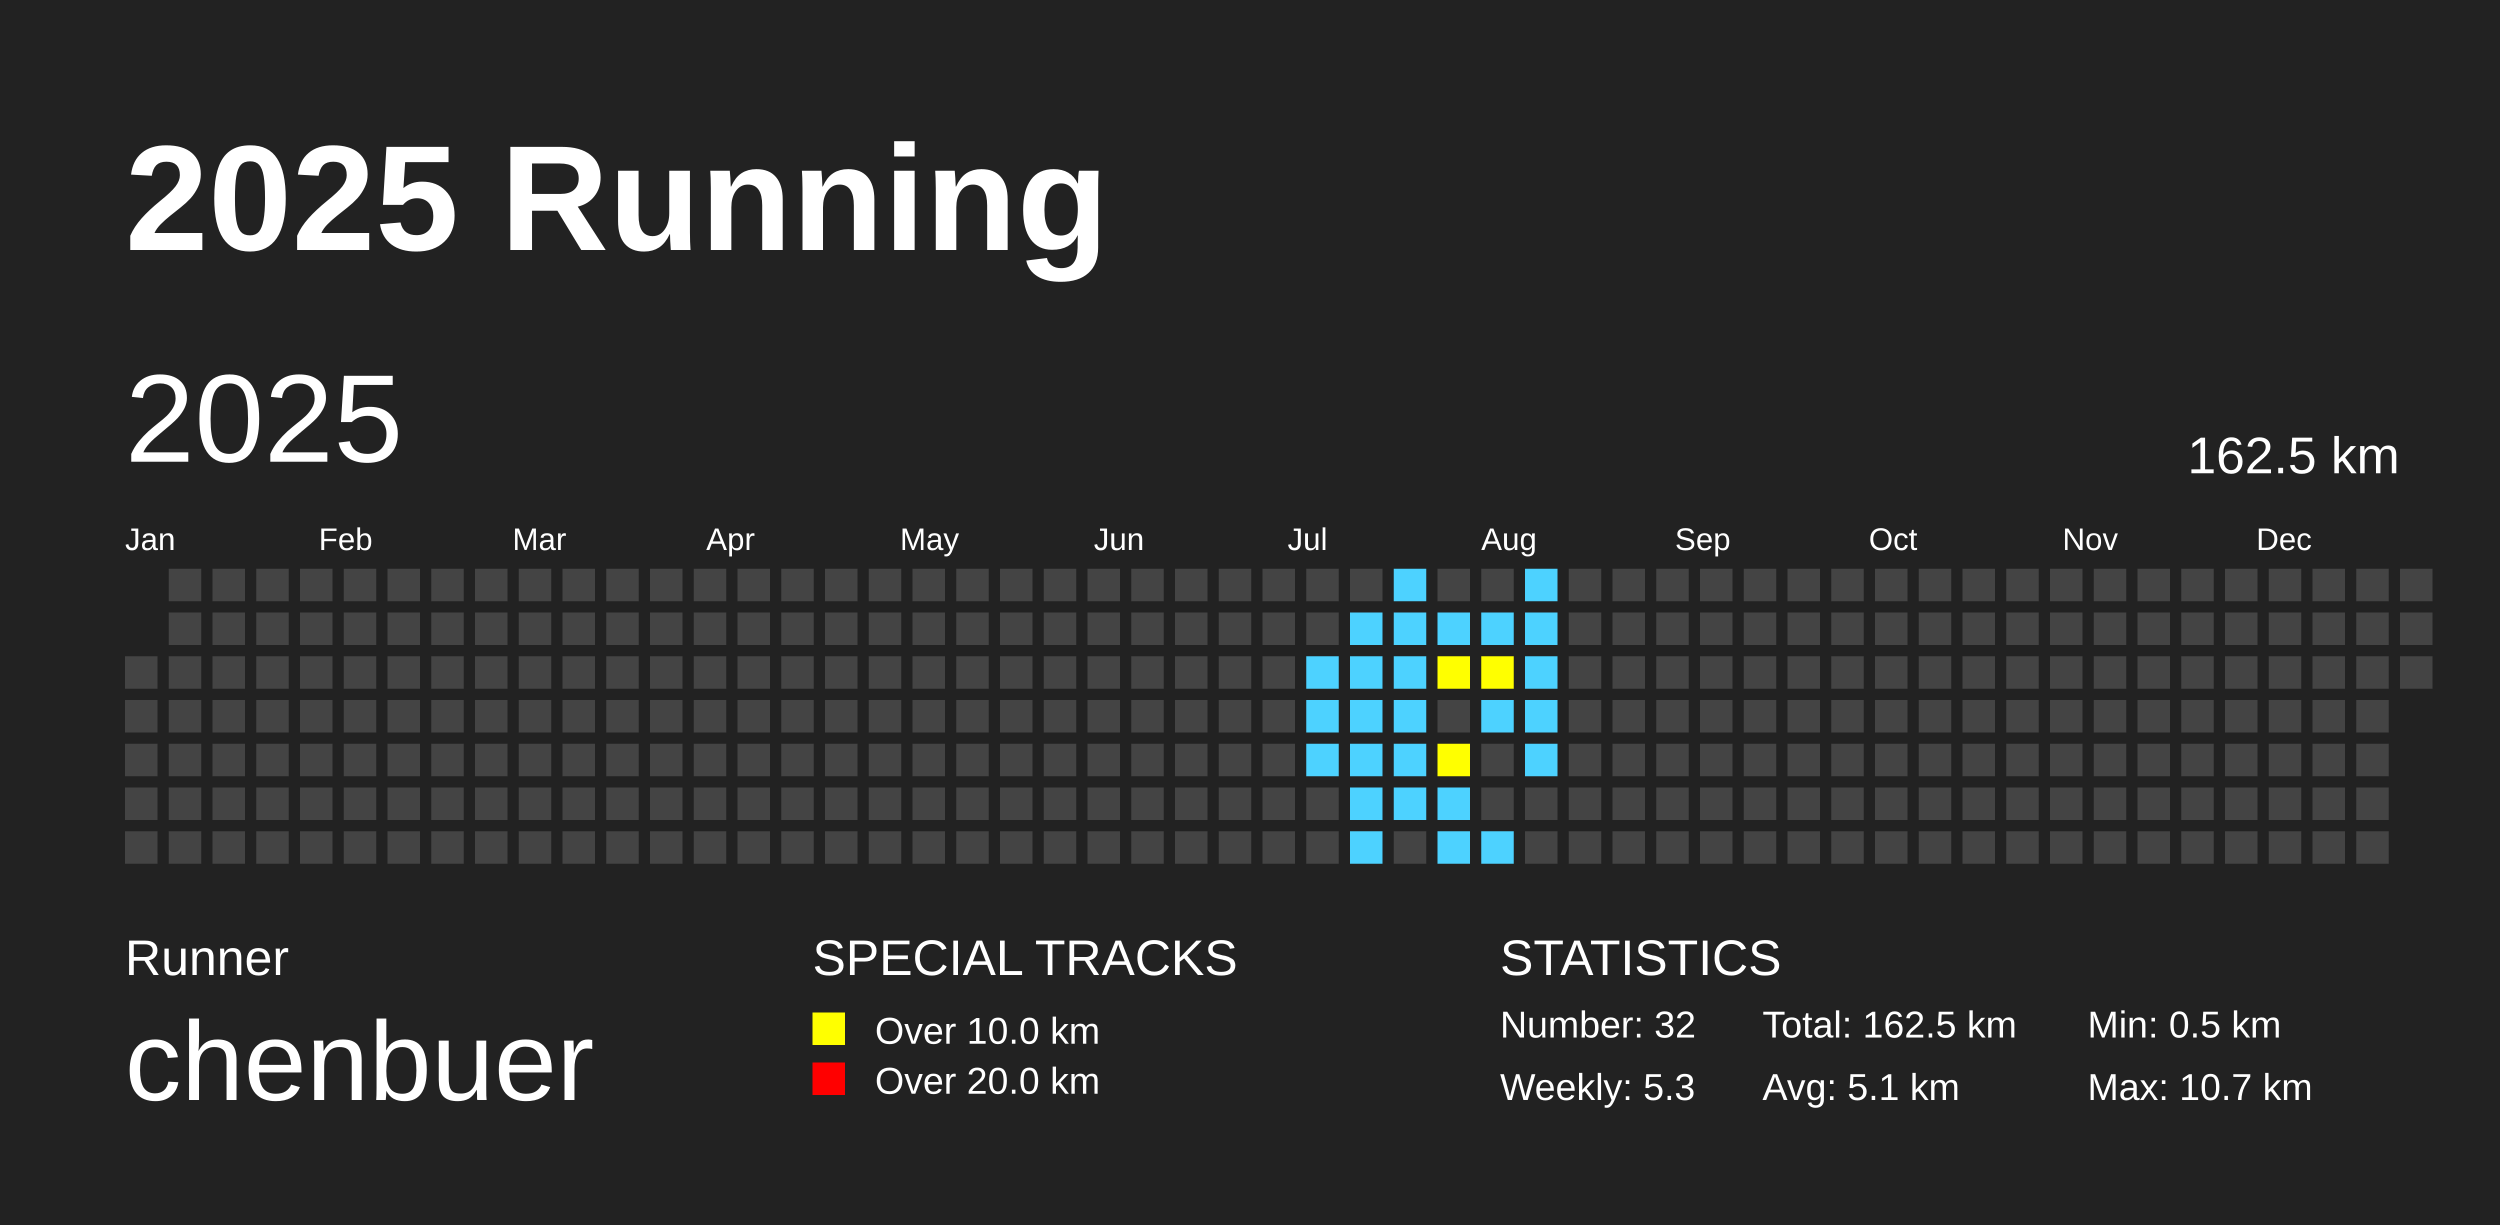
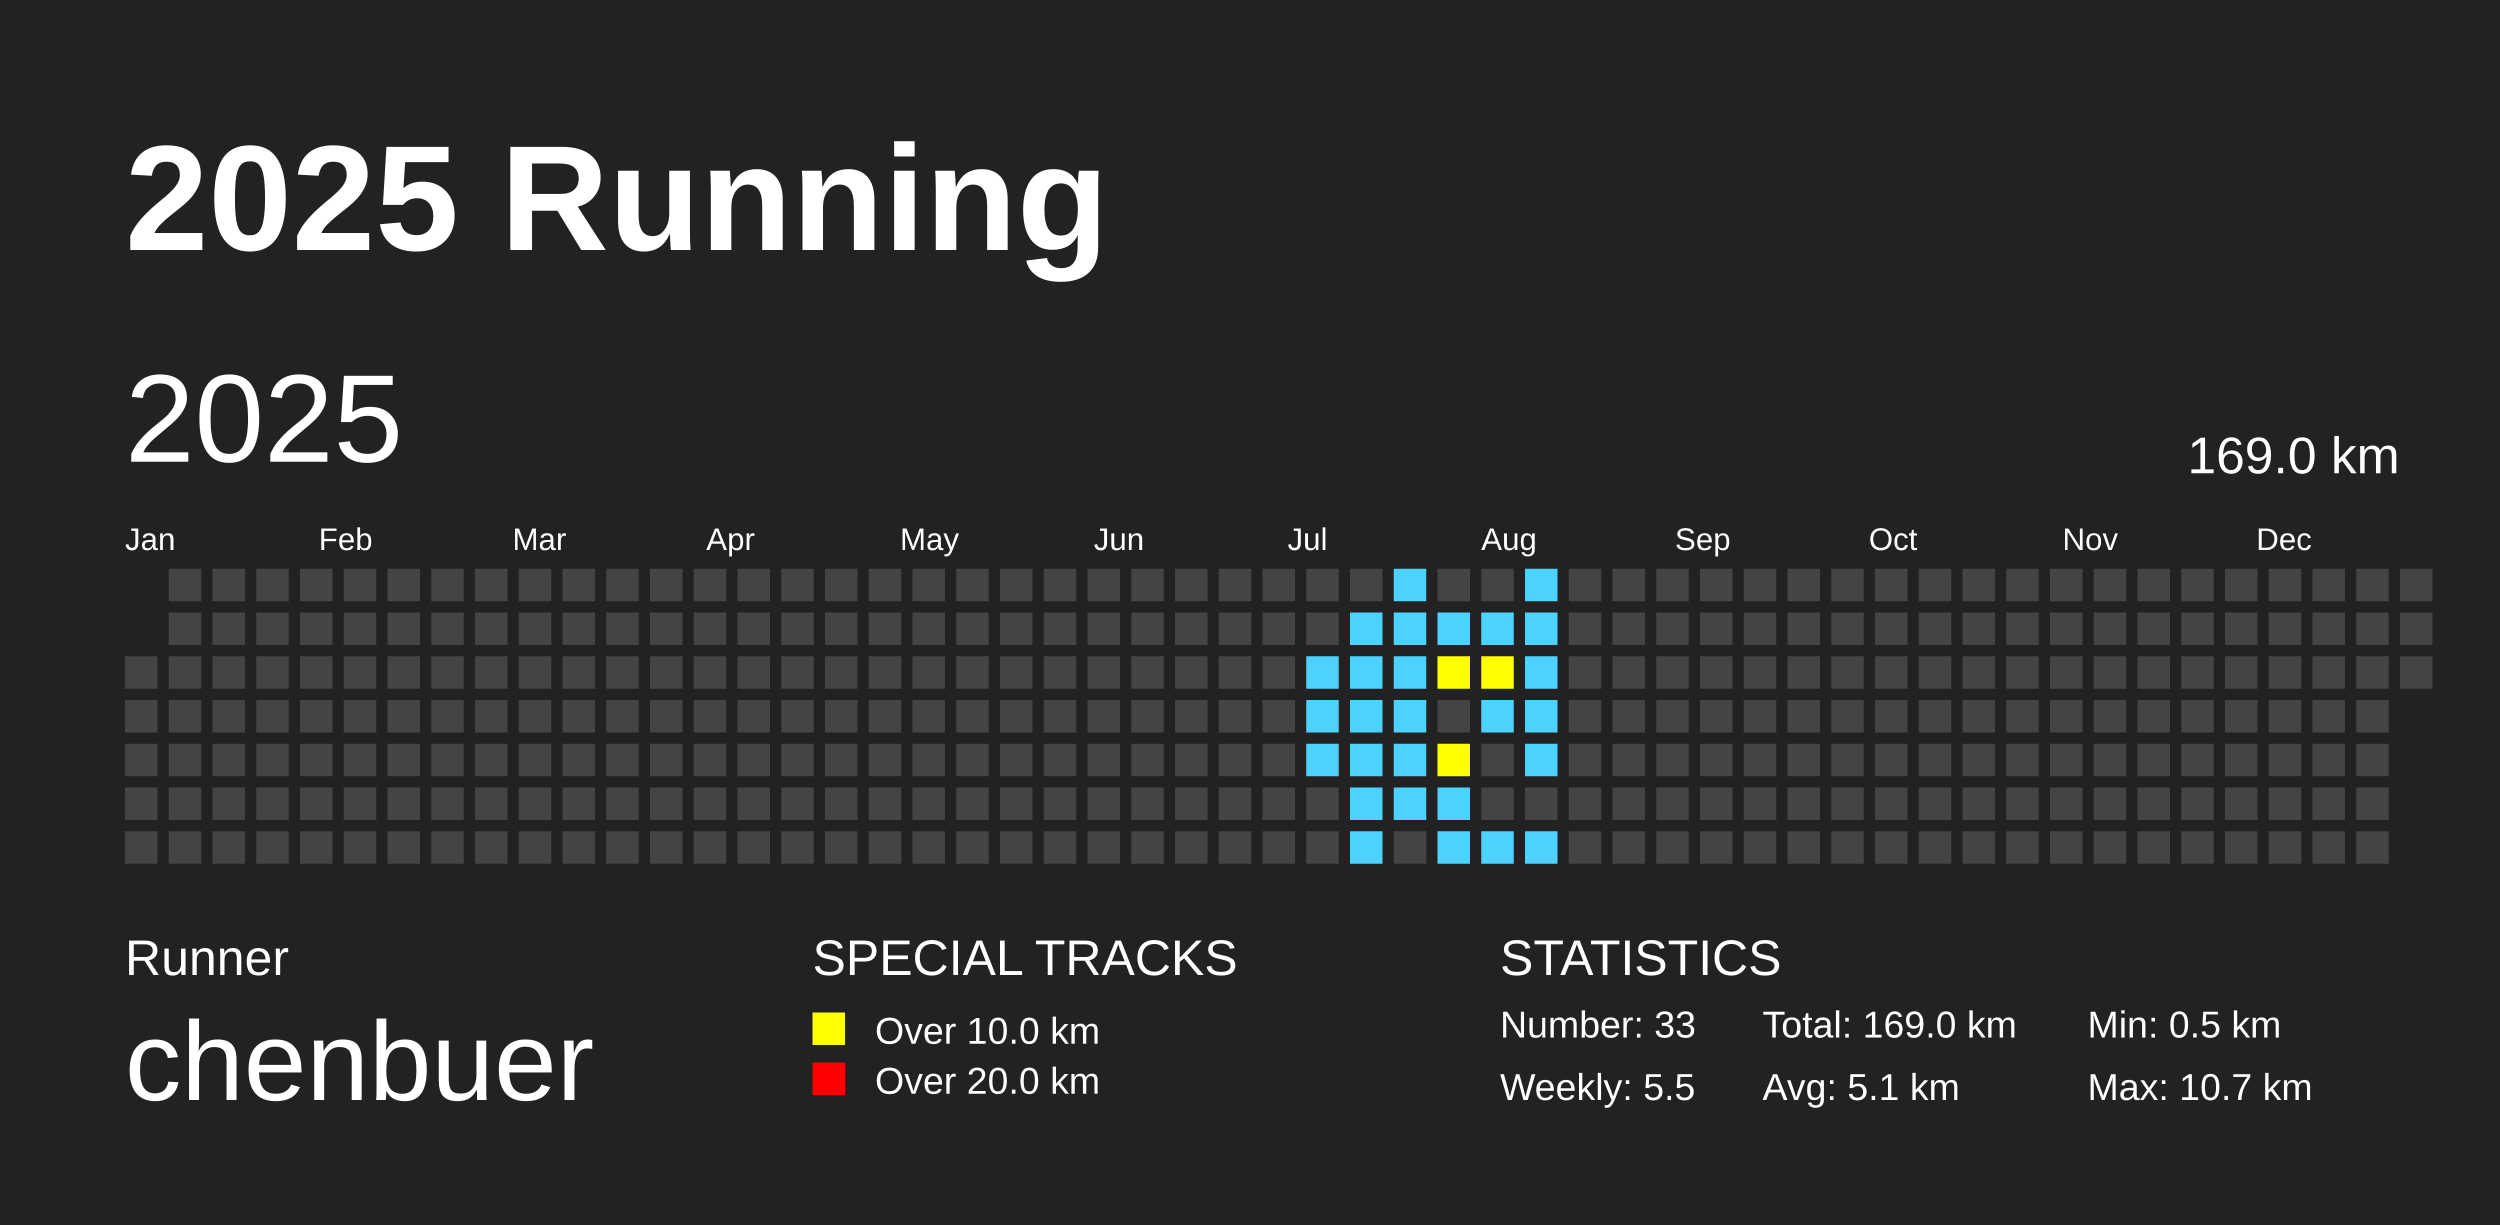
<svg xmlns="http://www.w3.org/2000/svg" baseProfile="full" height="98mm" version="1.1" viewBox="0,0,200,98" width="200mm">
  <defs />
  <rect fill="#222222" height="98" width="200" x="0" y="0" />
  <text fill="#FFFFFF" style="font-size:12px; font-family:Arial; font-weight:bold;" x="10" y="20">2025 Running</text>
  <text fill="#FFFFFF" style="font-size:4px; font-family:Arial" x="10" y="78">Runner</text>
  <text fill="#FFFFFF" style="font-size:9px; font-family:Arial" x="10" y="88">chenbuer</text>
  <text fill="#FFFFFF" style="font-size:4px; font-family:Arial" x="65" y="78">SPECIAL TRACKS</text>
  <rect fill="yellow" height="2.6" width="2.6" x="65" y="81" />
  <text fill="#FFFFFF" style="font-size:3px; font-family:Arial" x="70" y="83.5">Over 10.0 km</text>
  <rect fill="red" height="2.6" width="2.6" x="65" y="85" />
  <text fill="#FFFFFF" style="font-size:3px; font-family:Arial" x="70" y="87.5">Over 20.0 km</text>
  <text fill="#FFFFFF" style="font-size:4px; font-family:Arial" x="120" y="78">STATISTICS</text>
-   <text fill="#FFFFFF" style="font-size:3px; font-family:Arial" x="120" y="83">Number: 32</text>
-   <text fill="#FFFFFF" style="font-size:3px; font-family:Arial" x="120" y="88">Weekly: 5.3</text>
-   <text fill="#FFFFFF" style="font-size:3px; font-family:Arial" x="141" y="83">Total: 162.5 km</text>
+   <text fill="#FFFFFF" style="font-size:3px; font-family:Arial" x="120" y="83">Number: 33</text>
+   <text fill="#FFFFFF" style="font-size:3px; font-family:Arial" x="120" y="88">Weekly: 5.5</text>
+   <text fill="#FFFFFF" style="font-size:3px; font-family:Arial" x="141" y="83">Total: 169.0 km</text>
  <text fill="#FFFFFF" style="font-size:3px; font-family:Arial" x="141" y="88">Avg: 5.1 km</text>
  <text fill="#FFFFFF" style="font-size:3px; font-family:Arial" x="167" y="83">Min: 0.5 km</text>
  <text fill="#FFFFFF" style="font-size:3px; font-family:Arial" x="167" y="88">Max: 10.7 km</text>
  <text dominant-baseline="hanging" fill="#FFFFFF" style="font-size:10.0px; font-family:Arial;" x="10" y="30">2025</text>
-   <text dominant-baseline="hanging" fill="#FFFFFF" style="font-size:4.125px; font-family:Arial;" x="175" y="35">162.5 km</text>
+   <text dominant-baseline="hanging" fill="#FFFFFF" style="font-size:4.125px; font-family:Arial;" x="175" y="35">169.0 km</text>
  <text fill="#FFFFFF" style="font-size:2.5px; font-family:Arial" x="10.0" y="44">Jan</text>
  <text fill="#FFFFFF" style="font-size:2.5px; font-family:Arial" x="25.5" y="44">Feb</text>
  <text fill="#FFFFFF" style="font-size:2.5px; font-family:Arial" x="41.0" y="44">Mar</text>
  <text fill="#FFFFFF" style="font-size:2.5px; font-family:Arial" x="56.5" y="44">Apr</text>
  <text fill="#FFFFFF" style="font-size:2.5px; font-family:Arial" x="72.0" y="44">May</text>
  <text fill="#FFFFFF" style="font-size:2.5px; font-family:Arial" x="87.5" y="44">Jun</text>
  <text fill="#FFFFFF" style="font-size:2.5px; font-family:Arial" x="103.0" y="44">Jul</text>
  <text fill="#FFFFFF" style="font-size:2.5px; font-family:Arial" x="118.5" y="44">Aug</text>
  <text fill="#FFFFFF" style="font-size:2.5px; font-family:Arial" x="134.0" y="44">Sep</text>
  <text fill="#FFFFFF" style="font-size:2.5px; font-family:Arial" x="149.5" y="44">Oct</text>
  <text fill="#FFFFFF" style="font-size:2.5px; font-family:Arial" x="165.0" y="44">Nov</text>
  <text fill="#FFFFFF" style="font-size:2.5px; font-family:Arial" x="180.5" y="44">Dec</text>
  <rect fill="#444444" height="2.6" width="2.6" x="10.0" y="52.5" />
  <rect fill="#444444" height="2.6" width="2.6" x="10.0" y="56.0" />
  <rect fill="#444444" height="2.6" width="2.6" x="10.0" y="59.5" />
  <rect fill="#444444" height="2.6" width="2.6" x="10.0" y="63.0" />
  <rect fill="#444444" height="2.6" width="2.6" x="10.0" y="66.5" />
  <rect fill="#444444" height="2.6" width="2.6" x="13.5" y="45.5" />
  <rect fill="#444444" height="2.6" width="2.6" x="13.5" y="49.0" />
  <rect fill="#444444" height="2.6" width="2.6" x="13.5" y="52.5" />
  <rect fill="#444444" height="2.6" width="2.6" x="13.5" y="56.0" />
  <rect fill="#444444" height="2.6" width="2.6" x="13.5" y="59.5" />
  <rect fill="#444444" height="2.6" width="2.6" x="13.5" y="63.0" />
  <rect fill="#444444" height="2.6" width="2.6" x="13.5" y="66.5" />
  <rect fill="#444444" height="2.6" width="2.6" x="17.0" y="45.5" />
  <rect fill="#444444" height="2.6" width="2.6" x="17.0" y="49.0" />
  <rect fill="#444444" height="2.6" width="2.6" x="17.0" y="52.5" />
  <rect fill="#444444" height="2.6" width="2.6" x="17.0" y="56.0" />
  <rect fill="#444444" height="2.6" width="2.6" x="17.0" y="59.5" />
  <rect fill="#444444" height="2.6" width="2.6" x="17.0" y="63.0" />
  <rect fill="#444444" height="2.6" width="2.6" x="17.0" y="66.5" />
  <rect fill="#444444" height="2.6" width="2.6" x="20.5" y="45.5" />
  <rect fill="#444444" height="2.6" width="2.6" x="20.5" y="49.0" />
  <rect fill="#444444" height="2.6" width="2.6" x="20.5" y="52.5" />
  <rect fill="#444444" height="2.6" width="2.6" x="20.5" y="56.0" />
  <rect fill="#444444" height="2.6" width="2.6" x="20.5" y="59.5" />
  <rect fill="#444444" height="2.6" width="2.6" x="20.5" y="63.0" />
  <rect fill="#444444" height="2.6" width="2.6" x="20.5" y="66.5" />
  <rect fill="#444444" height="2.6" width="2.6" x="24.0" y="45.5" />
  <rect fill="#444444" height="2.6" width="2.6" x="24.0" y="49.0" />
  <rect fill="#444444" height="2.6" width="2.6" x="24.0" y="52.5" />
  <rect fill="#444444" height="2.6" width="2.6" x="24.0" y="56.0" />
  <rect fill="#444444" height="2.6" width="2.6" x="24.0" y="59.5" />
  <rect fill="#444444" height="2.6" width="2.6" x="24.0" y="63.0" />
  <rect fill="#444444" height="2.6" width="2.6" x="24.0" y="66.5" />
  <rect fill="#444444" height="2.6" width="2.6" x="27.5" y="45.5" />
  <rect fill="#444444" height="2.6" width="2.6" x="27.5" y="49.0" />
  <rect fill="#444444" height="2.6" width="2.6" x="27.5" y="52.5" />
  <rect fill="#444444" height="2.6" width="2.6" x="27.5" y="56.0" />
  <rect fill="#444444" height="2.6" width="2.6" x="27.5" y="59.5" />
  <rect fill="#444444" height="2.6" width="2.6" x="27.5" y="63.0" />
  <rect fill="#444444" height="2.6" width="2.6" x="27.5" y="66.5" />
  <rect fill="#444444" height="2.6" width="2.6" x="31.0" y="45.5" />
  <rect fill="#444444" height="2.6" width="2.6" x="31.0" y="49.0" />
  <rect fill="#444444" height="2.6" width="2.6" x="31.0" y="52.5" />
  <rect fill="#444444" height="2.6" width="2.6" x="31.0" y="56.0" />
  <rect fill="#444444" height="2.6" width="2.6" x="31.0" y="59.5" />
  <rect fill="#444444" height="2.6" width="2.6" x="31.0" y="63.0" />
  <rect fill="#444444" height="2.6" width="2.6" x="31.0" y="66.5" />
  <rect fill="#444444" height="2.6" width="2.6" x="34.5" y="45.5" />
  <rect fill="#444444" height="2.6" width="2.6" x="34.5" y="49.0" />
  <rect fill="#444444" height="2.6" width="2.6" x="34.5" y="52.5" />
  <rect fill="#444444" height="2.6" width="2.6" x="34.5" y="56.0" />
  <rect fill="#444444" height="2.6" width="2.6" x="34.5" y="59.5" />
  <rect fill="#444444" height="2.6" width="2.6" x="34.5" y="63.0" />
  <rect fill="#444444" height="2.6" width="2.6" x="34.5" y="66.5" />
  <rect fill="#444444" height="2.6" width="2.6" x="38.0" y="45.5" />
  <rect fill="#444444" height="2.6" width="2.6" x="38.0" y="49.0" />
  <rect fill="#444444" height="2.6" width="2.6" x="38.0" y="52.5" />
  <rect fill="#444444" height="2.6" width="2.6" x="38.0" y="56.0" />
  <rect fill="#444444" height="2.6" width="2.6" x="38.0" y="59.5" />
  <rect fill="#444444" height="2.6" width="2.6" x="38.0" y="63.0" />
  <rect fill="#444444" height="2.6" width="2.6" x="38.0" y="66.5" />
  <rect fill="#444444" height="2.6" width="2.6" x="41.5" y="45.5" />
  <rect fill="#444444" height="2.6" width="2.6" x="41.5" y="49.0" />
  <rect fill="#444444" height="2.6" width="2.6" x="41.5" y="52.5" />
  <rect fill="#444444" height="2.6" width="2.6" x="41.5" y="56.0" />
  <rect fill="#444444" height="2.6" width="2.6" x="41.5" y="59.5" />
  <rect fill="#444444" height="2.6" width="2.6" x="41.5" y="63.0" />
  <rect fill="#444444" height="2.6" width="2.6" x="41.5" y="66.5" />
  <rect fill="#444444" height="2.6" width="2.6" x="45.0" y="45.5" />
  <rect fill="#444444" height="2.6" width="2.6" x="45.0" y="49.0" />
  <rect fill="#444444" height="2.6" width="2.6" x="45.0" y="52.5" />
  <rect fill="#444444" height="2.6" width="2.6" x="45.0" y="56.0" />
  <rect fill="#444444" height="2.6" width="2.6" x="45.0" y="59.5" />
  <rect fill="#444444" height="2.6" width="2.6" x="45.0" y="63.0" />
  <rect fill="#444444" height="2.6" width="2.6" x="45.0" y="66.5" />
  <rect fill="#444444" height="2.6" width="2.6" x="48.5" y="45.5" />
  <rect fill="#444444" height="2.6" width="2.6" x="48.5" y="49.0" />
  <rect fill="#444444" height="2.6" width="2.6" x="48.5" y="52.5" />
  <rect fill="#444444" height="2.6" width="2.6" x="48.5" y="56.0" />
  <rect fill="#444444" height="2.6" width="2.6" x="48.5" y="59.5" />
  <rect fill="#444444" height="2.6" width="2.6" x="48.5" y="63.0" />
  <rect fill="#444444" height="2.6" width="2.6" x="48.5" y="66.5" />
  <rect fill="#444444" height="2.6" width="2.6" x="52.0" y="45.5" />
  <rect fill="#444444" height="2.6" width="2.6" x="52.0" y="49.0" />
  <rect fill="#444444" height="2.6" width="2.6" x="52.0" y="52.5" />
  <rect fill="#444444" height="2.6" width="2.6" x="52.0" y="56.0" />
  <rect fill="#444444" height="2.6" width="2.6" x="52.0" y="59.5" />
  <rect fill="#444444" height="2.6" width="2.6" x="52.0" y="63.0" />
  <rect fill="#444444" height="2.6" width="2.6" x="52.0" y="66.5" />
  <rect fill="#444444" height="2.6" width="2.6" x="55.5" y="45.5" />
  <rect fill="#444444" height="2.6" width="2.6" x="55.5" y="49.0" />
  <rect fill="#444444" height="2.6" width="2.6" x="55.5" y="52.5" />
  <rect fill="#444444" height="2.6" width="2.6" x="55.5" y="56.0" />
  <rect fill="#444444" height="2.6" width="2.6" x="55.5" y="59.5" />
  <rect fill="#444444" height="2.6" width="2.6" x="55.5" y="63.0" />
  <rect fill="#444444" height="2.6" width="2.6" x="55.5" y="66.5" />
  <rect fill="#444444" height="2.6" width="2.6" x="59.0" y="45.5" />
  <rect fill="#444444" height="2.6" width="2.6" x="59.0" y="49.0" />
  <rect fill="#444444" height="2.6" width="2.6" x="59.0" y="52.5" />
  <rect fill="#444444" height="2.6" width="2.6" x="59.0" y="56.0" />
  <rect fill="#444444" height="2.6" width="2.6" x="59.0" y="59.5" />
  <rect fill="#444444" height="2.6" width="2.6" x="59.0" y="63.0" />
  <rect fill="#444444" height="2.6" width="2.6" x="59.0" y="66.5" />
  <rect fill="#444444" height="2.6" width="2.6" x="62.5" y="45.5" />
  <rect fill="#444444" height="2.6" width="2.6" x="62.5" y="49.0" />
  <rect fill="#444444" height="2.6" width="2.6" x="62.5" y="52.5" />
  <rect fill="#444444" height="2.6" width="2.6" x="62.5" y="56.0" />
  <rect fill="#444444" height="2.6" width="2.6" x="62.5" y="59.5" />
  <rect fill="#444444" height="2.6" width="2.6" x="62.5" y="63.0" />
  <rect fill="#444444" height="2.6" width="2.6" x="62.5" y="66.5" />
  <rect fill="#444444" height="2.6" width="2.6" x="66.0" y="45.5" />
  <rect fill="#444444" height="2.6" width="2.6" x="66.0" y="49.0" />
  <rect fill="#444444" height="2.6" width="2.6" x="66.0" y="52.5" />
  <rect fill="#444444" height="2.6" width="2.6" x="66.0" y="56.0" />
  <rect fill="#444444" height="2.6" width="2.6" x="66.0" y="59.5" />
  <rect fill="#444444" height="2.6" width="2.6" x="66.0" y="63.0" />
  <rect fill="#444444" height="2.6" width="2.6" x="66.0" y="66.5" />
  <rect fill="#444444" height="2.6" width="2.6" x="69.5" y="45.5" />
  <rect fill="#444444" height="2.6" width="2.6" x="69.5" y="49.0" />
  <rect fill="#444444" height="2.6" width="2.6" x="69.5" y="52.5" />
  <rect fill="#444444" height="2.6" width="2.6" x="69.5" y="56.0" />
  <rect fill="#444444" height="2.6" width="2.6" x="69.5" y="59.5" />
  <rect fill="#444444" height="2.6" width="2.6" x="69.5" y="63.0" />
  <rect fill="#444444" height="2.6" width="2.6" x="69.5" y="66.5" />
  <rect fill="#444444" height="2.6" width="2.6" x="73.0" y="45.5" />
  <rect fill="#444444" height="2.6" width="2.6" x="73.0" y="49.0" />
  <rect fill="#444444" height="2.6" width="2.6" x="73.0" y="52.5" />
  <rect fill="#444444" height="2.6" width="2.6" x="73.0" y="56.0" />
  <rect fill="#444444" height="2.6" width="2.6" x="73.0" y="59.5" />
  <rect fill="#444444" height="2.6" width="2.6" x="73.0" y="63.0" />
  <rect fill="#444444" height="2.6" width="2.6" x="73.0" y="66.5" />
  <rect fill="#444444" height="2.6" width="2.6" x="76.5" y="45.5" />
  <rect fill="#444444" height="2.6" width="2.6" x="76.5" y="49.0" />
  <rect fill="#444444" height="2.6" width="2.6" x="76.5" y="52.5" />
  <rect fill="#444444" height="2.6" width="2.6" x="76.5" y="56.0" />
  <rect fill="#444444" height="2.6" width="2.6" x="76.5" y="59.5" />
  <rect fill="#444444" height="2.6" width="2.6" x="76.5" y="63.0" />
  <rect fill="#444444" height="2.6" width="2.6" x="76.5" y="66.5" />
  <rect fill="#444444" height="2.6" width="2.6" x="80.0" y="45.5" />
  <rect fill="#444444" height="2.6" width="2.6" x="80.0" y="49.0" />
  <rect fill="#444444" height="2.6" width="2.6" x="80.0" y="52.5" />
  <rect fill="#444444" height="2.6" width="2.6" x="80.0" y="56.0" />
  <rect fill="#444444" height="2.6" width="2.6" x="80.0" y="59.5" />
  <rect fill="#444444" height="2.6" width="2.6" x="80.0" y="63.0" />
  <rect fill="#444444" height="2.6" width="2.6" x="80.0" y="66.5" />
  <rect fill="#444444" height="2.6" width="2.6" x="83.5" y="45.5" />
  <rect fill="#444444" height="2.6" width="2.6" x="83.5" y="49.0" />
  <rect fill="#444444" height="2.6" width="2.6" x="83.5" y="52.5" />
  <rect fill="#444444" height="2.6" width="2.6" x="83.5" y="56.0" />
  <rect fill="#444444" height="2.6" width="2.6" x="83.5" y="59.5" />
  <rect fill="#444444" height="2.6" width="2.6" x="83.5" y="63.0" />
  <rect fill="#444444" height="2.6" width="2.6" x="83.5" y="66.5" />
  <rect fill="#444444" height="2.6" width="2.6" x="87.0" y="45.5" />
  <rect fill="#444444" height="2.6" width="2.6" x="87.0" y="49.0" />
  <rect fill="#444444" height="2.6" width="2.6" x="87.0" y="52.5" />
  <rect fill="#444444" height="2.6" width="2.6" x="87.0" y="56.0" />
  <rect fill="#444444" height="2.6" width="2.6" x="87.0" y="59.5" />
  <rect fill="#444444" height="2.6" width="2.6" x="87.0" y="63.0" />
  <rect fill="#444444" height="2.6" width="2.6" x="87.0" y="66.5" />
  <rect fill="#444444" height="2.6" width="2.6" x="90.5" y="45.5" />
  <rect fill="#444444" height="2.6" width="2.6" x="90.5" y="49.0" />
  <rect fill="#444444" height="2.6" width="2.6" x="90.5" y="52.5" />
  <rect fill="#444444" height="2.6" width="2.6" x="90.5" y="56.0" />
  <rect fill="#444444" height="2.6" width="2.6" x="90.5" y="59.5" />
  <rect fill="#444444" height="2.6" width="2.6" x="90.5" y="63.0" />
  <rect fill="#444444" height="2.6" width="2.6" x="90.5" y="66.5" />
  <rect fill="#444444" height="2.6" width="2.6" x="94.0" y="45.5" />
  <rect fill="#444444" height="2.6" width="2.6" x="94.0" y="49.0" />
  <rect fill="#444444" height="2.6" width="2.6" x="94.0" y="52.5" />
  <rect fill="#444444" height="2.6" width="2.6" x="94.0" y="56.0" />
  <rect fill="#444444" height="2.6" width="2.6" x="94.0" y="59.5" />
  <rect fill="#444444" height="2.6" width="2.6" x="94.0" y="63.0" />
  <rect fill="#444444" height="2.6" width="2.6" x="94.0" y="66.5" />
  <rect fill="#444444" height="2.6" width="2.6" x="97.5" y="45.5" />
  <rect fill="#444444" height="2.6" width="2.6" x="97.5" y="49.0" />
  <rect fill="#444444" height="2.6" width="2.6" x="97.5" y="52.5" />
  <rect fill="#444444" height="2.6" width="2.6" x="97.5" y="56.0" />
  <rect fill="#444444" height="2.6" width="2.6" x="97.5" y="59.5" />
  <rect fill="#444444" height="2.6" width="2.6" x="97.5" y="63.0" />
  <rect fill="#444444" height="2.6" width="2.6" x="97.5" y="66.5" />
  <rect fill="#444444" height="2.6" width="2.6" x="101.0" y="45.5" />
  <rect fill="#444444" height="2.6" width="2.6" x="101.0" y="49.0" />
  <rect fill="#444444" height="2.6" width="2.6" x="101.0" y="52.5" />
  <rect fill="#444444" height="2.6" width="2.6" x="101.0" y="56.0" />
  <rect fill="#444444" height="2.6" width="2.6" x="101.0" y="59.5" />
  <rect fill="#444444" height="2.6" width="2.6" x="101.0" y="63.0" />
  <rect fill="#444444" height="2.6" width="2.6" x="101.0" y="66.5" />
  <rect fill="#444444" height="2.6" width="2.6" x="104.5" y="45.5" />
  <rect fill="#444444" height="2.6" width="2.6" x="104.5" y="49.0" />
  <rect fill="#4DD2FF" height="2.6" width="2.6" x="104.5" y="52.5" />
  <rect fill="#4DD2FF" height="2.6" width="2.6" x="104.5" y="56.0" />
  <rect fill="#4DD2FF" height="2.6" width="2.6" x="104.5" y="59.5" />
  <rect fill="#444444" height="2.6" width="2.6" x="104.5" y="63.0" />
  <rect fill="#444444" height="2.6" width="2.6" x="104.5" y="66.5" />
  <rect fill="#444444" height="2.6" width="2.6" x="108.0" y="45.5" />
  <rect fill="#4DD2FF" height="2.6" width="2.6" x="108.0" y="49.0" />
  <rect fill="#4DD2FF" height="2.6" width="2.6" x="108.0" y="52.5" />
  <rect fill="#4DD2FF" height="2.6" width="2.6" x="108.0" y="56.0" />
  <rect fill="#4DD2FF" height="2.6" width="2.6" x="108.0" y="59.5" />
  <rect fill="#4DD2FF" height="2.6" width="2.6" x="108.0" y="63.0" />
  <rect fill="#4DD2FF" height="2.6" width="2.6" x="108.0" y="66.5" />
  <rect fill="#4DD2FF" height="2.6" width="2.6" x="111.5" y="45.5" />
  <rect fill="#4DD2FF" height="2.6" width="2.6" x="111.5" y="49.0" />
  <rect fill="#4DD2FF" height="2.6" width="2.6" x="111.5" y="52.5" />
  <rect fill="#4DD2FF" height="2.6" width="2.6" x="111.5" y="56.0" />
  <rect fill="#4DD2FF" height="2.6" width="2.6" x="111.5" y="59.5" />
  <rect fill="#4DD2FF" height="2.6" width="2.6" x="111.5" y="63.0" />
  <rect fill="#444444" height="2.6" width="2.6" x="111.5" y="66.5" />
  <rect fill="#444444" height="2.6" width="2.6" x="115.0" y="45.5" />
  <rect fill="#4DD2FF" height="2.6" width="2.6" x="115.0" y="49.0" />
  <rect fill="yellow" height="2.6" width="2.6" x="115.0" y="52.5" />
  <rect fill="#444444" height="2.6" width="2.6" x="115.0" y="56.0" />
  <rect fill="yellow" height="2.6" width="2.6" x="115.0" y="59.5" />
  <rect fill="#4DD2FF" height="2.6" width="2.6" x="115.0" y="63.0" />
  <rect fill="#4DD2FF" height="2.6" width="2.6" x="115.0" y="66.5" />
  <rect fill="#444444" height="2.6" width="2.6" x="118.5" y="45.5" />
  <rect fill="#4DD2FF" height="2.6" width="2.6" x="118.5" y="49.0" />
  <rect fill="yellow" height="2.6" width="2.6" x="118.5" y="52.5" />
  <rect fill="#4DD2FF" height="2.6" width="2.6" x="118.5" y="56.0" />
  <rect fill="#444444" height="2.6" width="2.6" x="118.5" y="59.5" />
  <rect fill="#444444" height="2.6" width="2.6" x="118.5" y="63.0" />
  <rect fill="#4DD2FF" height="2.6" width="2.6" x="118.5" y="66.5" />
  <rect fill="#4DD2FF" height="2.6" width="2.6" x="122.0" y="45.5" />
  <rect fill="#4DD2FF" height="2.6" width="2.6" x="122.0" y="49.0" />
  <rect fill="#4DD2FF" height="2.6" width="2.6" x="122.0" y="52.5" />
  <rect fill="#4DD2FF" height="2.6" width="2.6" x="122.0" y="56.0" />
  <rect fill="#4DD2FF" height="2.6" width="2.6" x="122.0" y="59.5" />
  <rect fill="#444444" height="2.6" width="2.6" x="122.0" y="63.0" />
-   <rect fill="#444444" height="2.6" width="2.6" x="122.0" y="66.5" />
+   <rect fill="#4DD2FF" height="2.6" width="2.6" x="122.0" y="66.5" />
  <rect fill="#444444" height="2.6" width="2.6" x="125.5" y="45.5" />
  <rect fill="#444444" height="2.6" width="2.6" x="125.5" y="49.0" />
  <rect fill="#444444" height="2.6" width="2.6" x="125.5" y="52.5" />
  <rect fill="#444444" height="2.6" width="2.6" x="125.5" y="56.0" />
  <rect fill="#444444" height="2.6" width="2.6" x="125.5" y="59.5" />
  <rect fill="#444444" height="2.6" width="2.6" x="125.5" y="63.0" />
  <rect fill="#444444" height="2.6" width="2.6" x="125.5" y="66.5" />
  <rect fill="#444444" height="2.6" width="2.6" x="129.0" y="45.5" />
  <rect fill="#444444" height="2.6" width="2.6" x="129.0" y="49.0" />
  <rect fill="#444444" height="2.6" width="2.6" x="129.0" y="52.5" />
  <rect fill="#444444" height="2.6" width="2.6" x="129.0" y="56.0" />
  <rect fill="#444444" height="2.6" width="2.6" x="129.0" y="59.5" />
  <rect fill="#444444" height="2.6" width="2.6" x="129.0" y="63.0" />
  <rect fill="#444444" height="2.6" width="2.6" x="129.0" y="66.5" />
  <rect fill="#444444" height="2.6" width="2.6" x="132.5" y="45.5" />
  <rect fill="#444444" height="2.6" width="2.6" x="132.5" y="49.0" />
  <rect fill="#444444" height="2.6" width="2.6" x="132.5" y="52.5" />
  <rect fill="#444444" height="2.6" width="2.6" x="132.5" y="56.0" />
  <rect fill="#444444" height="2.6" width="2.6" x="132.5" y="59.5" />
  <rect fill="#444444" height="2.6" width="2.6" x="132.5" y="63.0" />
  <rect fill="#444444" height="2.6" width="2.6" x="132.5" y="66.5" />
  <rect fill="#444444" height="2.6" width="2.6" x="136.0" y="45.5" />
  <rect fill="#444444" height="2.6" width="2.6" x="136.0" y="49.0" />
  <rect fill="#444444" height="2.6" width="2.6" x="136.0" y="52.5" />
  <rect fill="#444444" height="2.6" width="2.6" x="136.0" y="56.0" />
  <rect fill="#444444" height="2.6" width="2.6" x="136.0" y="59.5" />
  <rect fill="#444444" height="2.6" width="2.6" x="136.0" y="63.0" />
  <rect fill="#444444" height="2.6" width="2.6" x="136.0" y="66.5" />
  <rect fill="#444444" height="2.6" width="2.6" x="139.5" y="45.5" />
  <rect fill="#444444" height="2.6" width="2.6" x="139.5" y="49.0" />
  <rect fill="#444444" height="2.6" width="2.6" x="139.5" y="52.5" />
  <rect fill="#444444" height="2.6" width="2.6" x="139.5" y="56.0" />
  <rect fill="#444444" height="2.6" width="2.6" x="139.5" y="59.5" />
  <rect fill="#444444" height="2.6" width="2.6" x="139.5" y="63.0" />
  <rect fill="#444444" height="2.6" width="2.6" x="139.5" y="66.5" />
  <rect fill="#444444" height="2.6" width="2.6" x="143.0" y="45.5" />
  <rect fill="#444444" height="2.6" width="2.6" x="143.0" y="49.0" />
  <rect fill="#444444" height="2.6" width="2.6" x="143.0" y="52.5" />
  <rect fill="#444444" height="2.6" width="2.6" x="143.0" y="56.0" />
  <rect fill="#444444" height="2.6" width="2.6" x="143.0" y="59.5" />
  <rect fill="#444444" height="2.6" width="2.6" x="143.0" y="63.0" />
  <rect fill="#444444" height="2.6" width="2.6" x="143.0" y="66.5" />
  <rect fill="#444444" height="2.6" width="2.6" x="146.5" y="45.5" />
  <rect fill="#444444" height="2.6" width="2.6" x="146.5" y="49.0" />
  <rect fill="#444444" height="2.6" width="2.6" x="146.5" y="52.5" />
  <rect fill="#444444" height="2.6" width="2.6" x="146.5" y="56.0" />
  <rect fill="#444444" height="2.6" width="2.6" x="146.5" y="59.5" />
  <rect fill="#444444" height="2.6" width="2.6" x="146.5" y="63.0" />
  <rect fill="#444444" height="2.6" width="2.6" x="146.5" y="66.5" />
  <rect fill="#444444" height="2.6" width="2.6" x="150.0" y="45.5" />
  <rect fill="#444444" height="2.6" width="2.6" x="150.0" y="49.0" />
  <rect fill="#444444" height="2.6" width="2.6" x="150.0" y="52.5" />
  <rect fill="#444444" height="2.6" width="2.6" x="150.0" y="56.0" />
  <rect fill="#444444" height="2.6" width="2.6" x="150.0" y="59.5" />
  <rect fill="#444444" height="2.6" width="2.6" x="150.0" y="63.0" />
  <rect fill="#444444" height="2.6" width="2.6" x="150.0" y="66.5" />
  <rect fill="#444444" height="2.6" width="2.6" x="153.5" y="45.5" />
  <rect fill="#444444" height="2.6" width="2.6" x="153.5" y="49.0" />
  <rect fill="#444444" height="2.6" width="2.6" x="153.5" y="52.5" />
  <rect fill="#444444" height="2.6" width="2.6" x="153.5" y="56.0" />
  <rect fill="#444444" height="2.6" width="2.6" x="153.5" y="59.5" />
  <rect fill="#444444" height="2.6" width="2.6" x="153.5" y="63.0" />
  <rect fill="#444444" height="2.6" width="2.6" x="153.5" y="66.5" />
  <rect fill="#444444" height="2.6" width="2.6" x="157.0" y="45.5" />
  <rect fill="#444444" height="2.6" width="2.6" x="157.0" y="49.0" />
  <rect fill="#444444" height="2.6" width="2.6" x="157.0" y="52.5" />
  <rect fill="#444444" height="2.6" width="2.6" x="157.0" y="56.0" />
  <rect fill="#444444" height="2.6" width="2.6" x="157.0" y="59.5" />
  <rect fill="#444444" height="2.6" width="2.6" x="157.0" y="63.0" />
  <rect fill="#444444" height="2.6" width="2.6" x="157.0" y="66.5" />
  <rect fill="#444444" height="2.6" width="2.6" x="160.5" y="45.5" />
  <rect fill="#444444" height="2.6" width="2.6" x="160.5" y="49.0" />
  <rect fill="#444444" height="2.6" width="2.6" x="160.5" y="52.5" />
  <rect fill="#444444" height="2.6" width="2.6" x="160.5" y="56.0" />
  <rect fill="#444444" height="2.6" width="2.6" x="160.5" y="59.5" />
  <rect fill="#444444" height="2.6" width="2.6" x="160.5" y="63.0" />
  <rect fill="#444444" height="2.6" width="2.6" x="160.5" y="66.5" />
  <rect fill="#444444" height="2.6" width="2.6" x="164.0" y="45.5" />
  <rect fill="#444444" height="2.6" width="2.6" x="164.0" y="49.0" />
  <rect fill="#444444" height="2.6" width="2.6" x="164.0" y="52.5" />
  <rect fill="#444444" height="2.6" width="2.6" x="164.0" y="56.0" />
  <rect fill="#444444" height="2.6" width="2.6" x="164.0" y="59.5" />
  <rect fill="#444444" height="2.6" width="2.6" x="164.0" y="63.0" />
  <rect fill="#444444" height="2.6" width="2.6" x="164.0" y="66.5" />
  <rect fill="#444444" height="2.6" width="2.6" x="167.5" y="45.5" />
  <rect fill="#444444" height="2.6" width="2.6" x="167.5" y="49.0" />
  <rect fill="#444444" height="2.6" width="2.6" x="167.5" y="52.5" />
  <rect fill="#444444" height="2.6" width="2.6" x="167.5" y="56.0" />
  <rect fill="#444444" height="2.6" width="2.6" x="167.5" y="59.5" />
  <rect fill="#444444" height="2.6" width="2.6" x="167.5" y="63.0" />
  <rect fill="#444444" height="2.6" width="2.6" x="167.5" y="66.5" />
  <rect fill="#444444" height="2.6" width="2.6" x="171.0" y="45.5" />
  <rect fill="#444444" height="2.6" width="2.6" x="171.0" y="49.0" />
  <rect fill="#444444" height="2.6" width="2.6" x="171.0" y="52.5" />
  <rect fill="#444444" height="2.6" width="2.6" x="171.0" y="56.0" />
  <rect fill="#444444" height="2.6" width="2.6" x="171.0" y="59.5" />
  <rect fill="#444444" height="2.6" width="2.6" x="171.0" y="63.0" />
  <rect fill="#444444" height="2.6" width="2.6" x="171.0" y="66.5" />
  <rect fill="#444444" height="2.6" width="2.6" x="174.5" y="45.5" />
  <rect fill="#444444" height="2.6" width="2.6" x="174.5" y="49.0" />
  <rect fill="#444444" height="2.6" width="2.6" x="174.5" y="52.5" />
  <rect fill="#444444" height="2.6" width="2.6" x="174.5" y="56.0" />
  <rect fill="#444444" height="2.6" width="2.6" x="174.5" y="59.5" />
  <rect fill="#444444" height="2.6" width="2.6" x="174.5" y="63.0" />
  <rect fill="#444444" height="2.6" width="2.6" x="174.5" y="66.5" />
  <rect fill="#444444" height="2.6" width="2.6" x="178.0" y="45.5" />
  <rect fill="#444444" height="2.6" width="2.6" x="178.0" y="49.0" />
  <rect fill="#444444" height="2.6" width="2.6" x="178.0" y="52.5" />
  <rect fill="#444444" height="2.6" width="2.6" x="178.0" y="56.0" />
  <rect fill="#444444" height="2.6" width="2.6" x="178.0" y="59.5" />
  <rect fill="#444444" height="2.6" width="2.6" x="178.0" y="63.0" />
  <rect fill="#444444" height="2.6" width="2.6" x="178.0" y="66.5" />
  <rect fill="#444444" height="2.6" width="2.6" x="181.5" y="45.5" />
  <rect fill="#444444" height="2.6" width="2.6" x="181.5" y="49.0" />
  <rect fill="#444444" height="2.6" width="2.6" x="181.5" y="52.5" />
  <rect fill="#444444" height="2.6" width="2.6" x="181.5" y="56.0" />
  <rect fill="#444444" height="2.6" width="2.6" x="181.5" y="59.5" />
  <rect fill="#444444" height="2.6" width="2.6" x="181.5" y="63.0" />
  <rect fill="#444444" height="2.6" width="2.6" x="181.5" y="66.5" />
  <rect fill="#444444" height="2.6" width="2.6" x="185.0" y="45.5" />
  <rect fill="#444444" height="2.6" width="2.6" x="185.0" y="49.0" />
  <rect fill="#444444" height="2.6" width="2.6" x="185.0" y="52.5" />
  <rect fill="#444444" height="2.6" width="2.6" x="185.0" y="56.0" />
  <rect fill="#444444" height="2.6" width="2.6" x="185.0" y="59.5" />
  <rect fill="#444444" height="2.6" width="2.6" x="185.0" y="63.0" />
  <rect fill="#444444" height="2.6" width="2.6" x="185.0" y="66.5" />
  <rect fill="#444444" height="2.6" width="2.6" x="188.5" y="45.5" />
  <rect fill="#444444" height="2.6" width="2.6" x="188.5" y="49.0" />
  <rect fill="#444444" height="2.6" width="2.6" x="188.5" y="52.5" />
  <rect fill="#444444" height="2.6" width="2.6" x="188.5" y="56.0" />
  <rect fill="#444444" height="2.6" width="2.6" x="188.5" y="59.5" />
  <rect fill="#444444" height="2.6" width="2.6" x="188.5" y="63.0" />
  <rect fill="#444444" height="2.6" width="2.6" x="188.5" y="66.5" />
  <rect fill="#444444" height="2.6" width="2.6" x="192.0" y="45.5" />
  <rect fill="#444444" height="2.6" width="2.6" x="192.0" y="49.0" />
  <rect fill="#444444" height="2.6" width="2.6" x="192.0" y="52.5" />
</svg>
